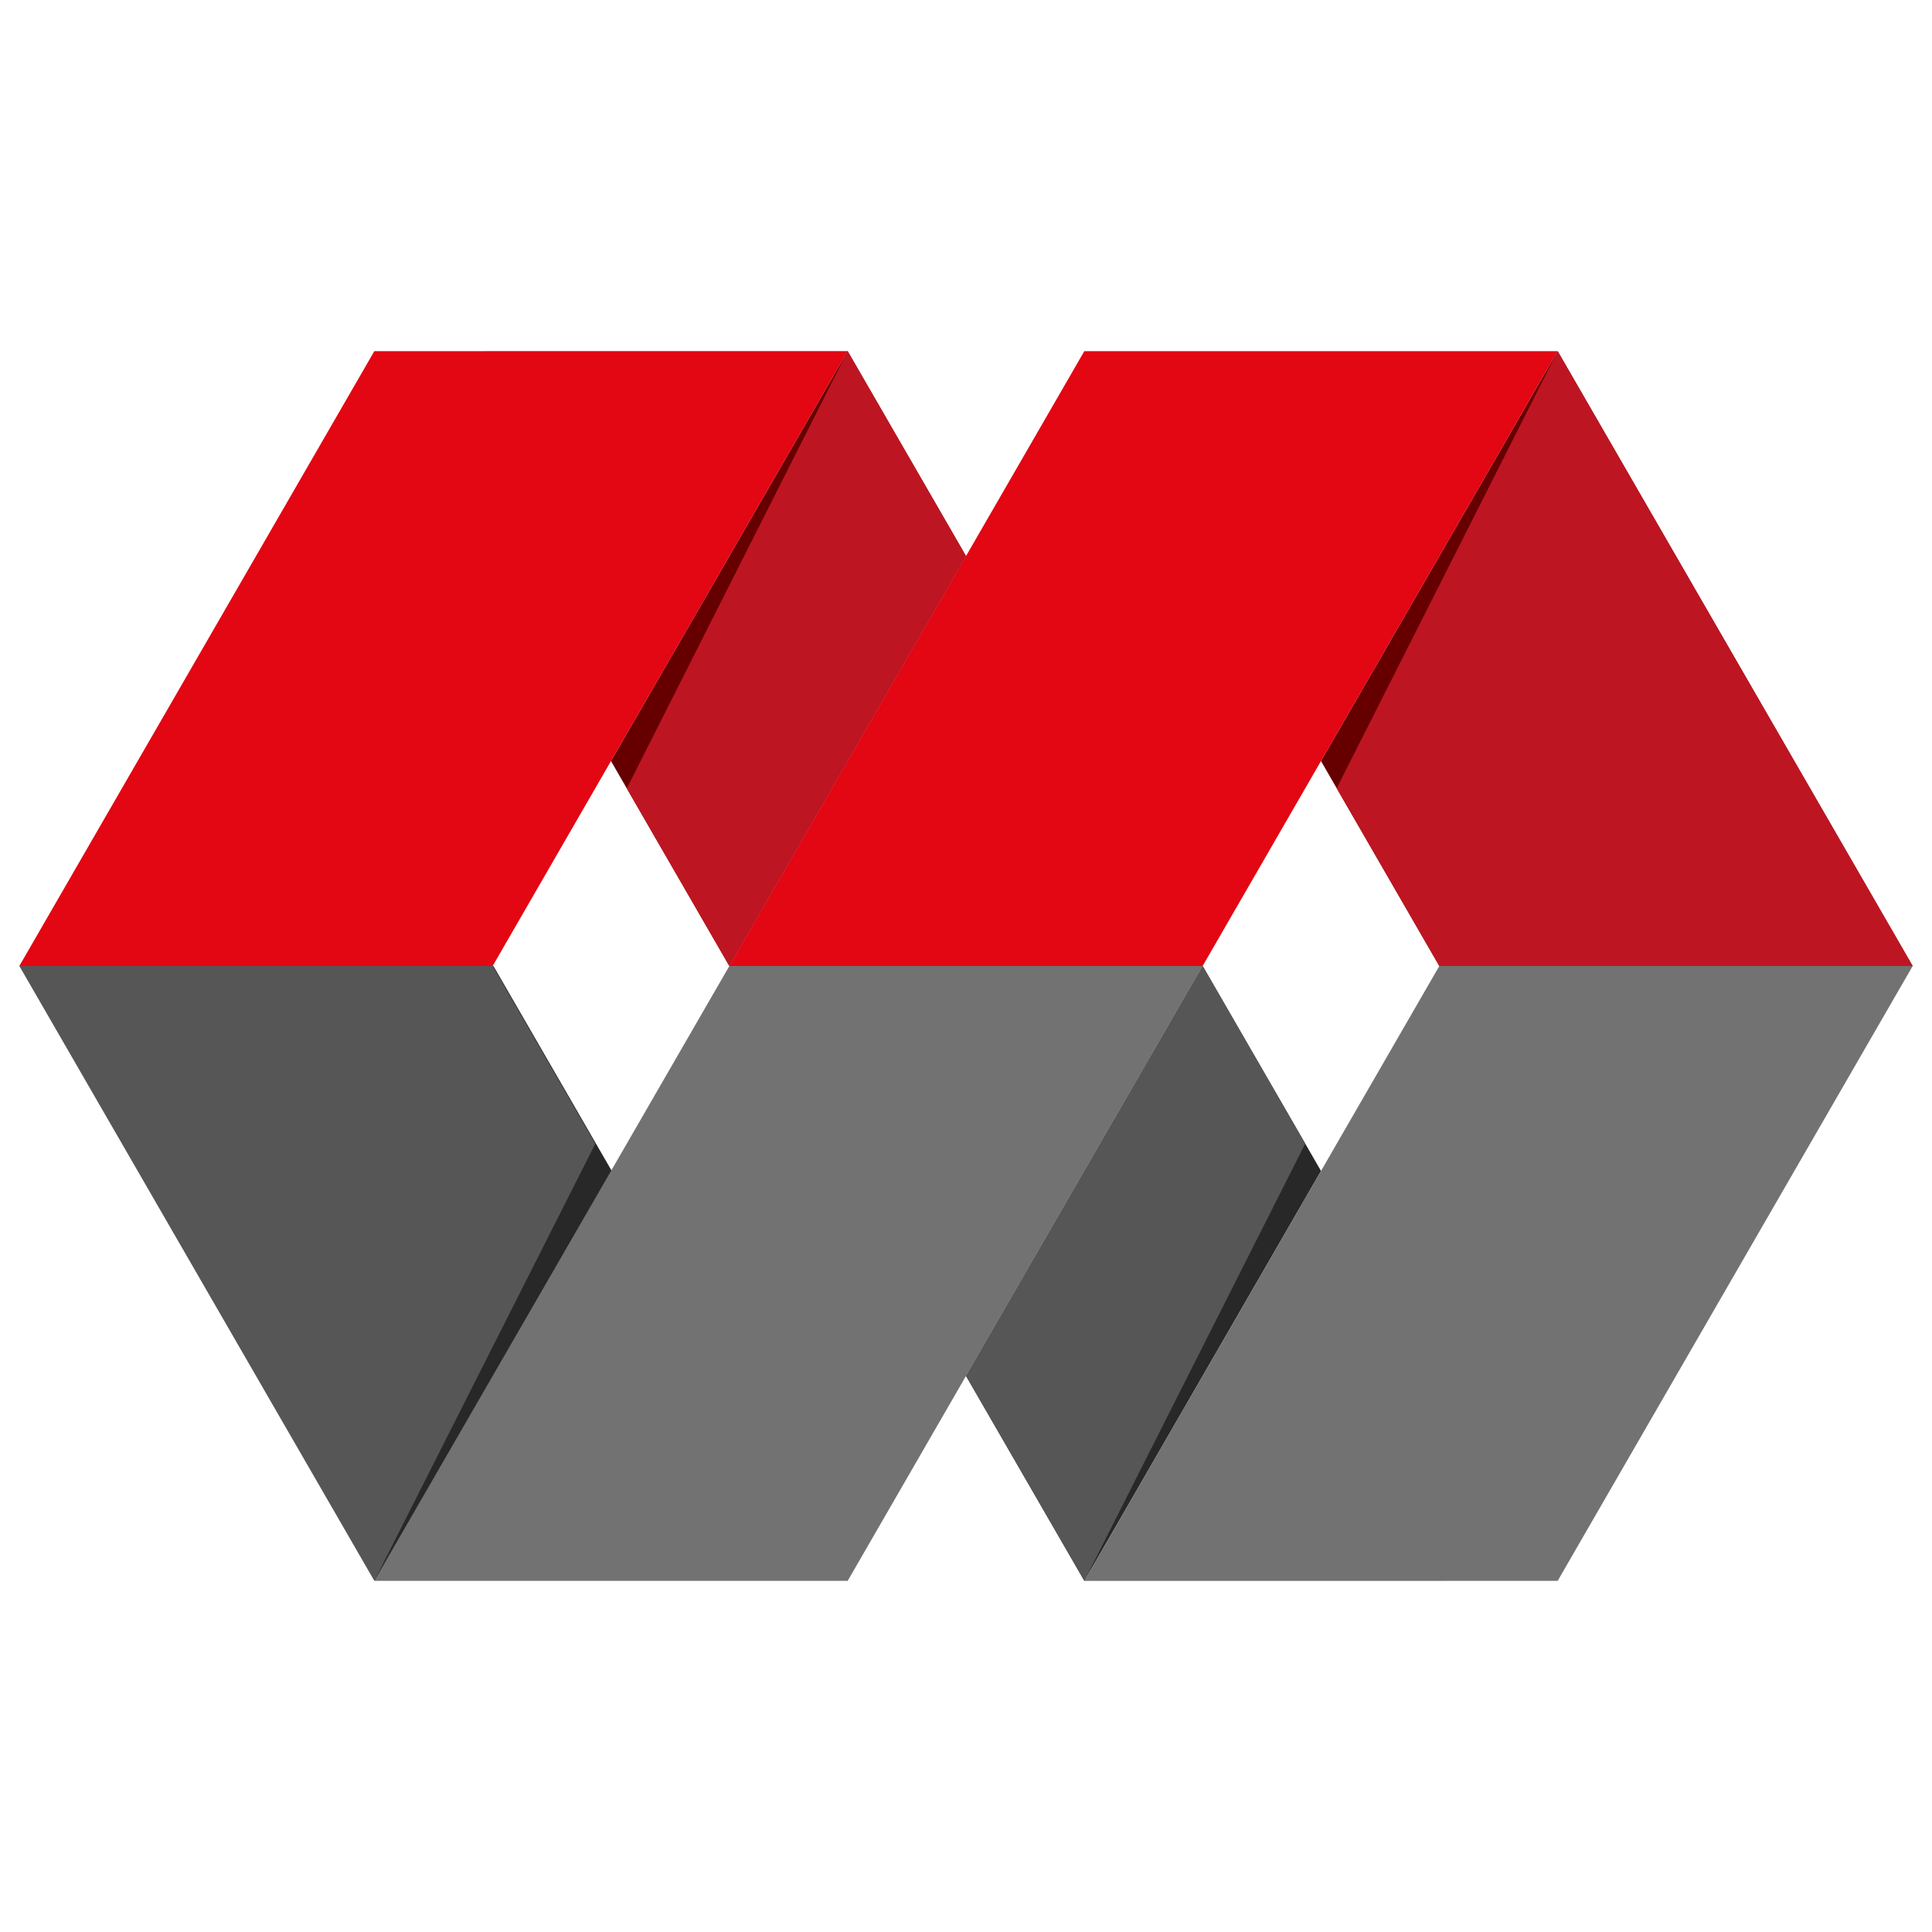
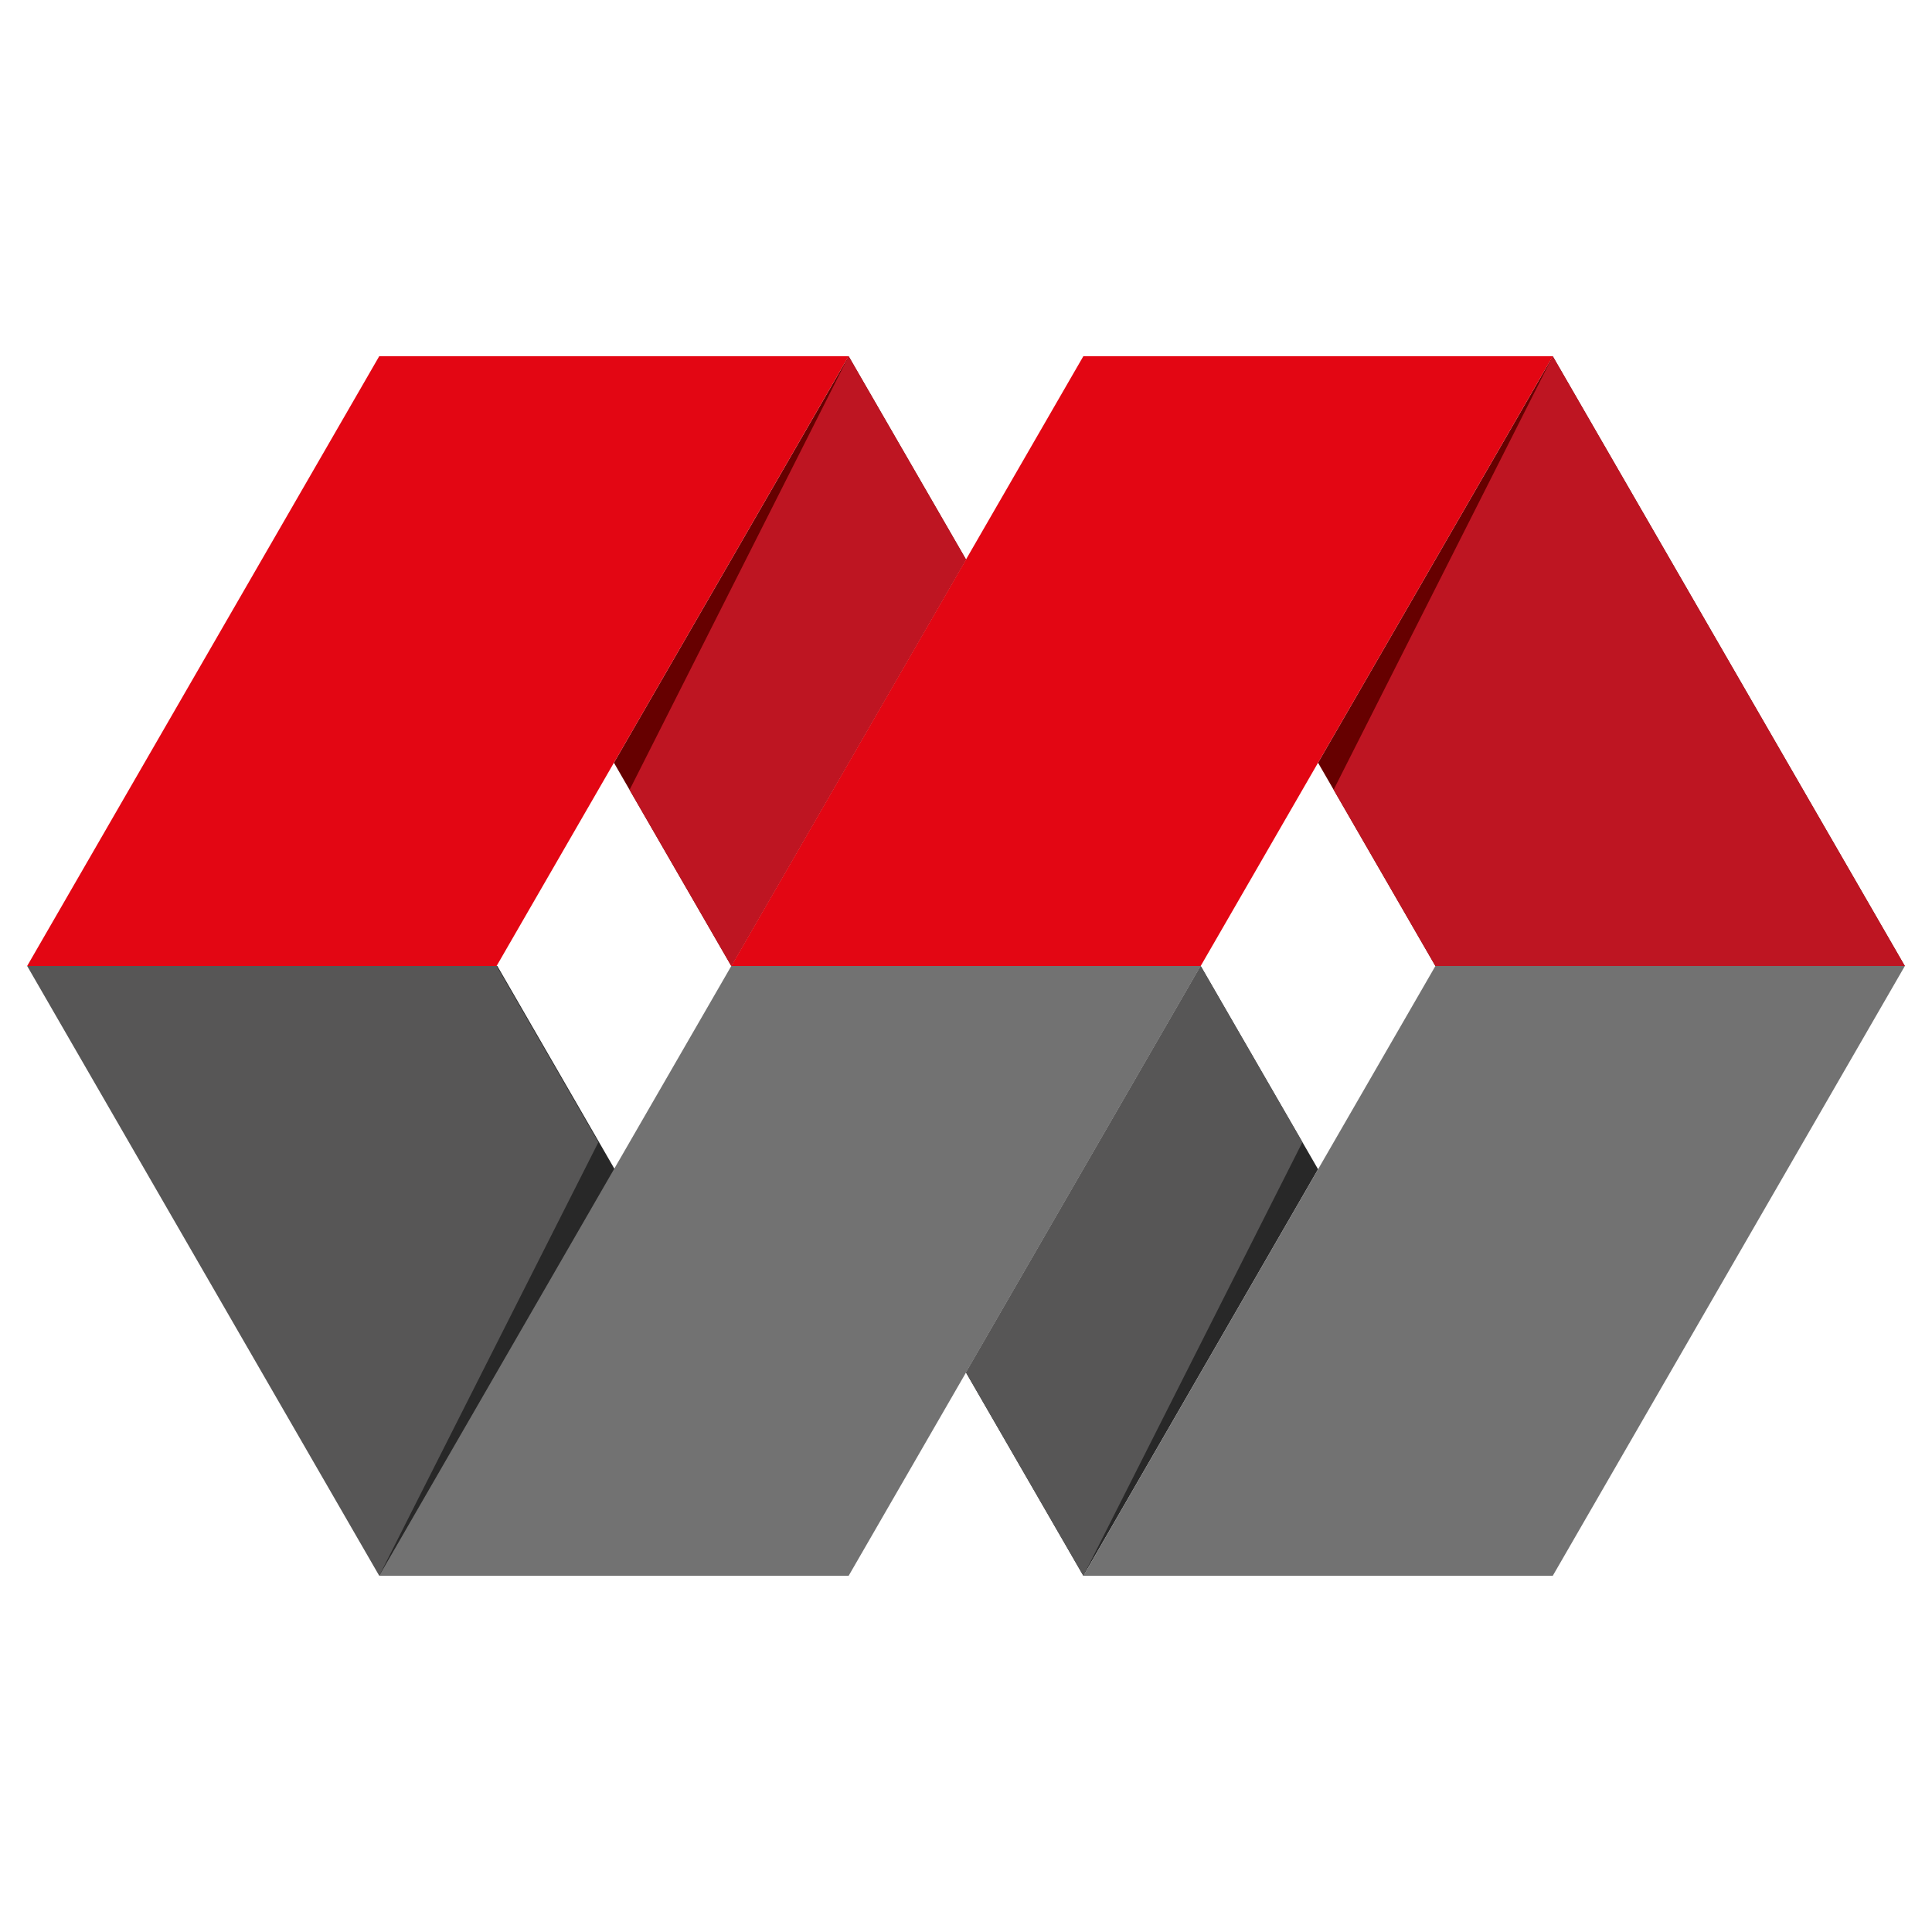
- <svg xmlns="http://www.w3.org/2000/svg" xmlns:xlink="http://www.w3.org/1999/xlink" width="512" height="512">
-   <defs>
-     <symbol id="svg_13">
-       <g id="svg_15">
-         <polygon fill="#282828" id="svg_12" points="167.632 375.887 103.804 265.34 188.91 265.34 210.185 302.191" />
-         <polygon fill="#282828" id="svg_11" points="295.152 375.892 273.872 339.041 316.427 265.34 337.703 302.191" />
-         <polygon fill="#660000" id="svg_10" points="252.594 154.787 273.874 191.638 231.319 265.339 210.043 228.488" />
-         <polygon fill="#660000" id="svg_9" points="380.249 154.792 444.077 265.339 358.971 265.339 337.696 228.488" />
-         <polygon id="svg_8" points="167.495 154.792 103.666 265.339 188.77 265.342 252.594 154.787" fill="#E30613" />
-         <polygon id="svg_7" points="252.594 154.787 273.874 191.638 231.319 265.339 212.884 233.408" fill="#BE1522" />
-         <polygon id="svg_6" points="231.319 265.339 295.147 154.792 380.249 154.792 316.42 265.339" fill="#E30613" />
-         <polygon id="svg_5" points="380.249 154.792 444.077 265.339 358.971 265.339 340.521 233.382" fill="#BE1522" />
-         <polygon id="svg_4" points="380.251 375.887 444.08 265.34 358.976 265.337 295.152 375.892" fill="#727272" />
-         <polygon id="svg_3" points="295.152 375.892 273.872 339.041 316.427 265.34 334.865 297.275" fill="#575656" />
-         <polygon id="svg_2" points="316.427 265.34 252.599 375.887 167.497 375.887 231.325 265.34" fill="#727272" />
-         <polygon stroke-width="0" id="svg_1" points="167.497 375.887 103.669 265.34 188.775 265.34 207.224 297.295" fill="#575656" />
-       </g>
-     </symbol>
-   </defs>
+ <svg xmlns="http://www.w3.org/2000/svg" width="512" height="512">
  <g>
-     <use x="-1.42" y="40.897" id="svg_14" xlink:href="#svg_13" transform="matrix(1.473971,0,0,1.473971,-145.5872,-195.3839) " />
+     <path d="M100.699 417.596l-93.302-161.595h124.406l31.099 53.868-62.203 107.727z" fill="#282828" />
+     <path d="M287.105 417.603l-31.107-53.868 62.206-107.734 31.101 53.868-62.2 107.734z" fill="#282828" />
+     <path d="M224.895 94.397l31.107 53.868-62.206 107.734-31.101-53.868 62.2-107.734z" fill="#600" />
+     <path d="M411.498 94.404l93.302 161.595h-124.406l-31.099-53.868 62.203-107.727z" fill="#600" />
+     <path d="M100.499 94.404l-93.304 161.595 124.403.004 93.296-161.607-124.396.007z" fill="#E30613" />
+     <path d="M224.895 94.397l31.107 53.868-62.206 107.734-26.948-46.676 58.047-114.926z" fill="#BE1522" />
+     <path d="M193.796 255.999l93.302-161.595h124.4l-93.304 161.595h-124.399z" fill="#E30613" />
+     <path d="M411.498 94.404l93.302 161.595h-124.406l-26.97-46.714 58.073-114.881z" fill="#BE1522" />
+     <path d="M411.501 417.596l93.304-161.595-124.403-.004-93.296 161.607 124.396-.007z" fill="#727272" />
+     <path d="M287.105 417.603l-31.107-53.868 62.206-107.734 26.952 46.682-58.052 114.921z" fill="#575656" />
+     <path d="M318.204 256.001l-93.302 161.595h-124.4l93.302-161.595h124.4z" fill="#727272" />
+     <path d="M100.502 417.596l-93.302-161.595h124.406l26.968 46.711-58.072 114.884z" fill="#575656" />
  </g>
</svg>
